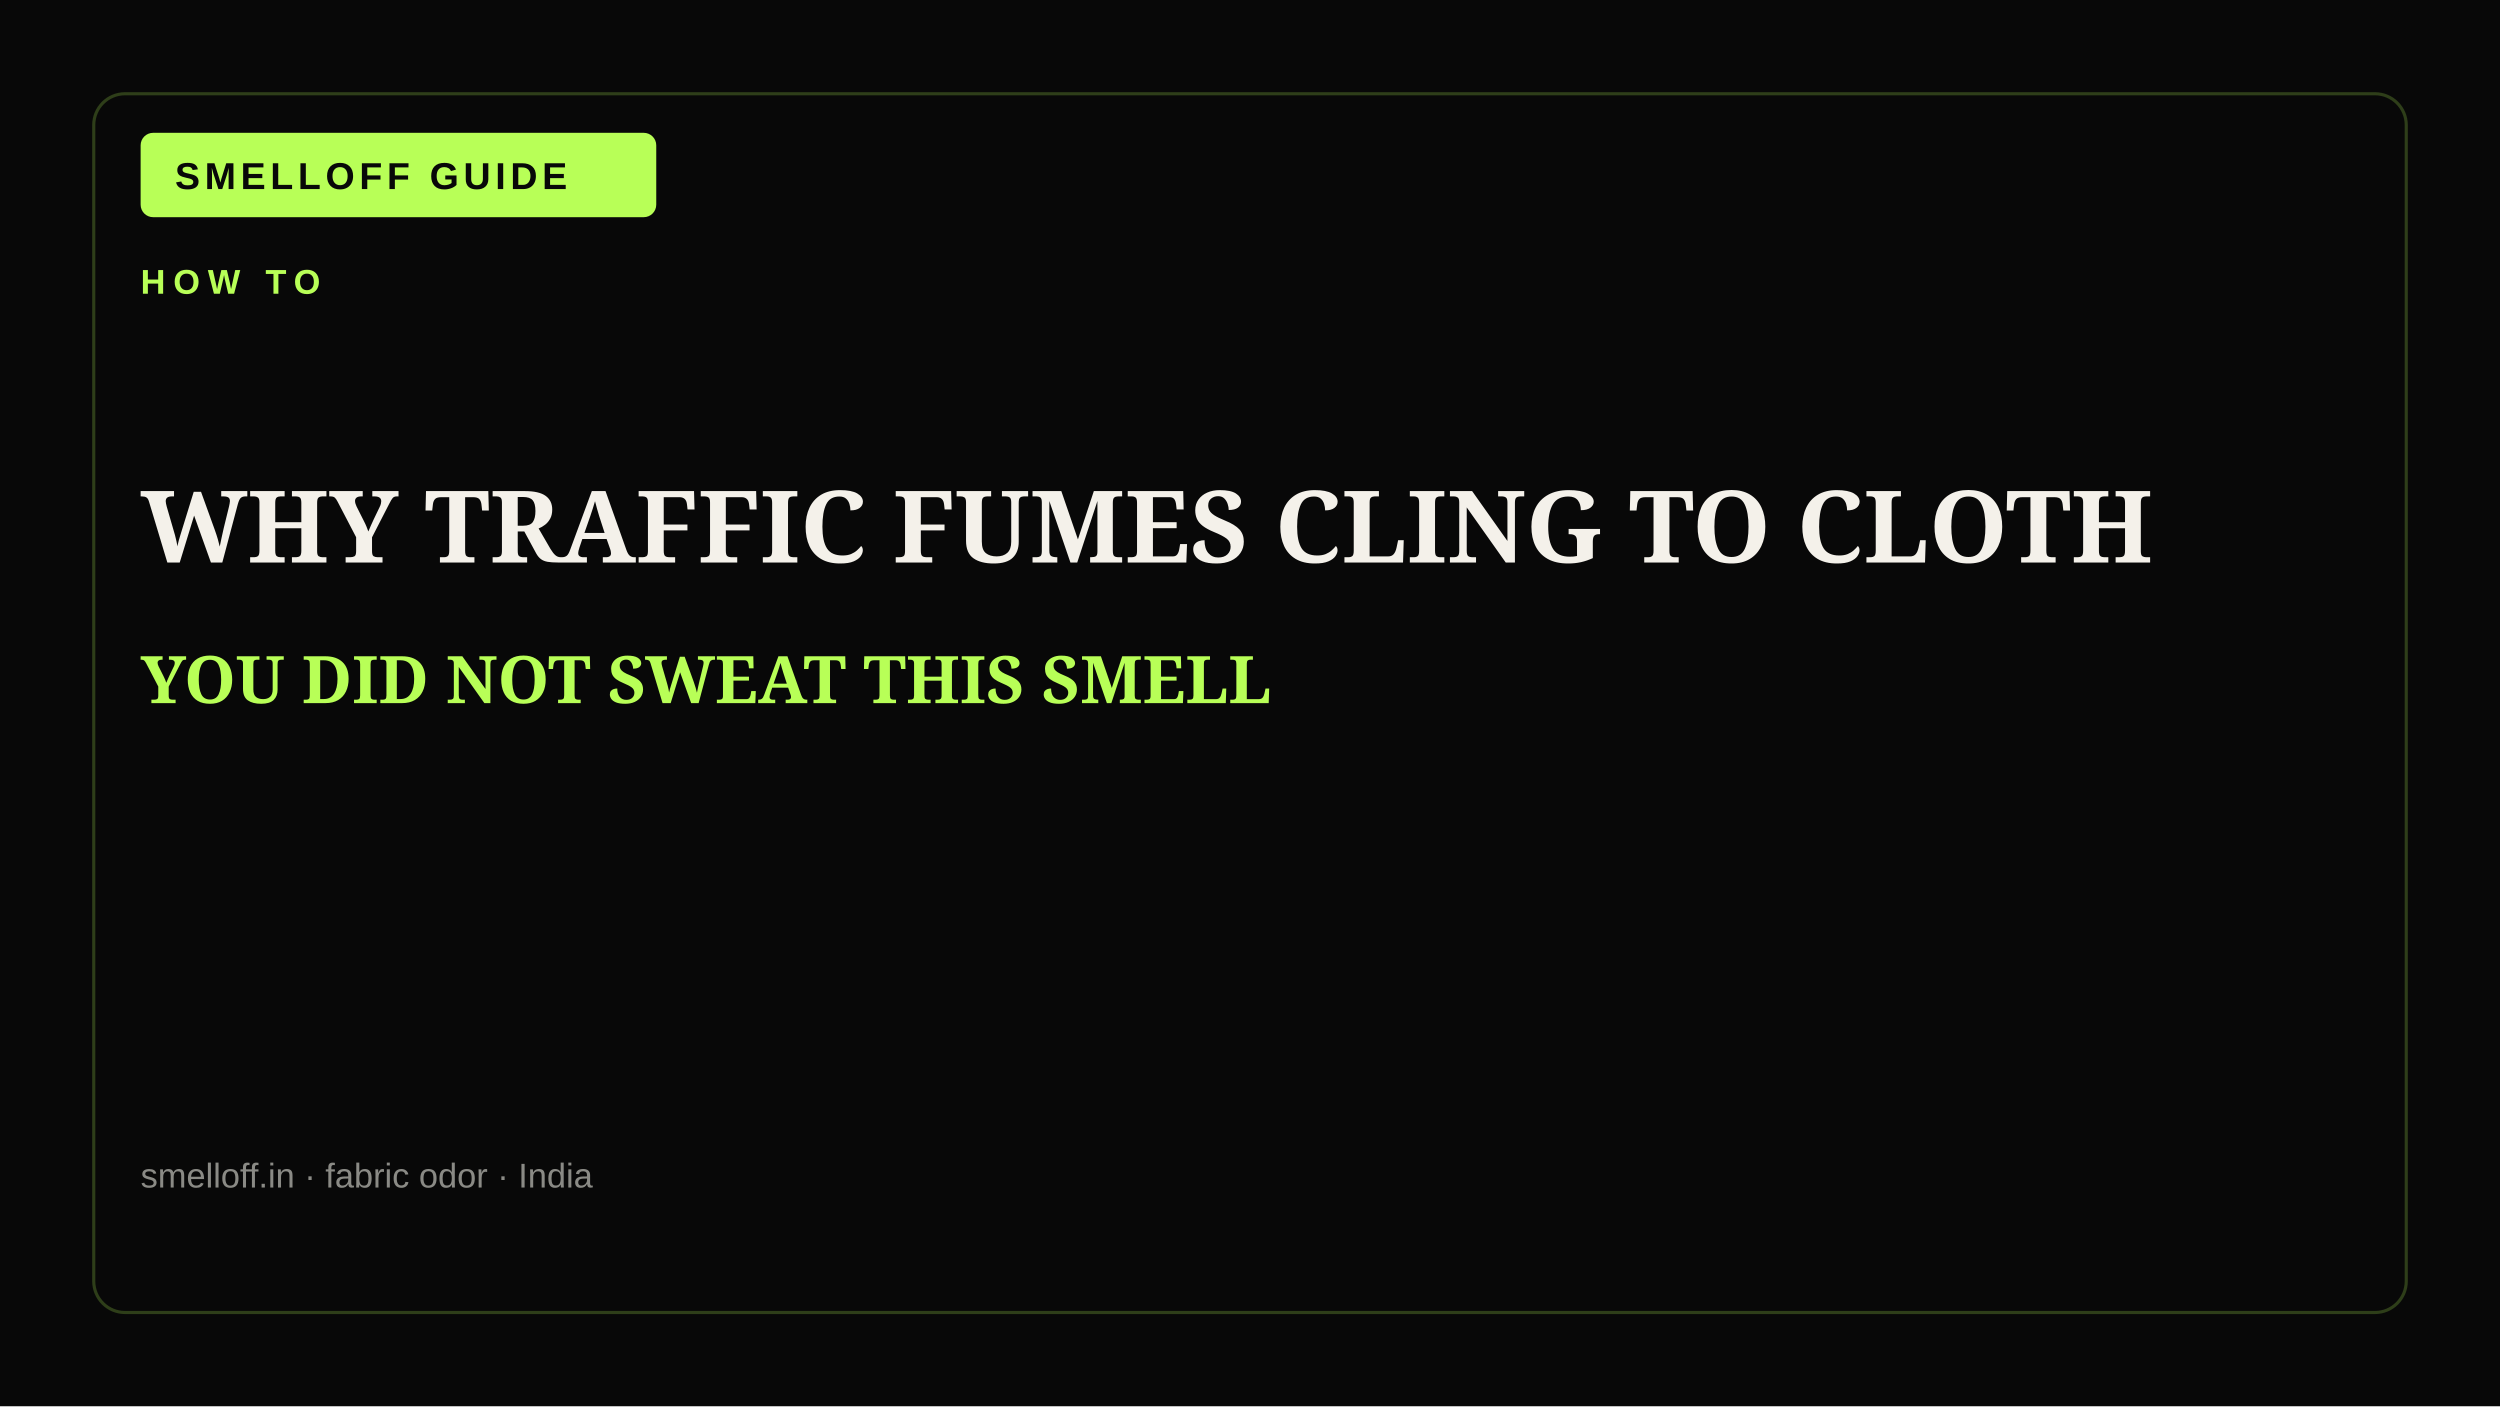
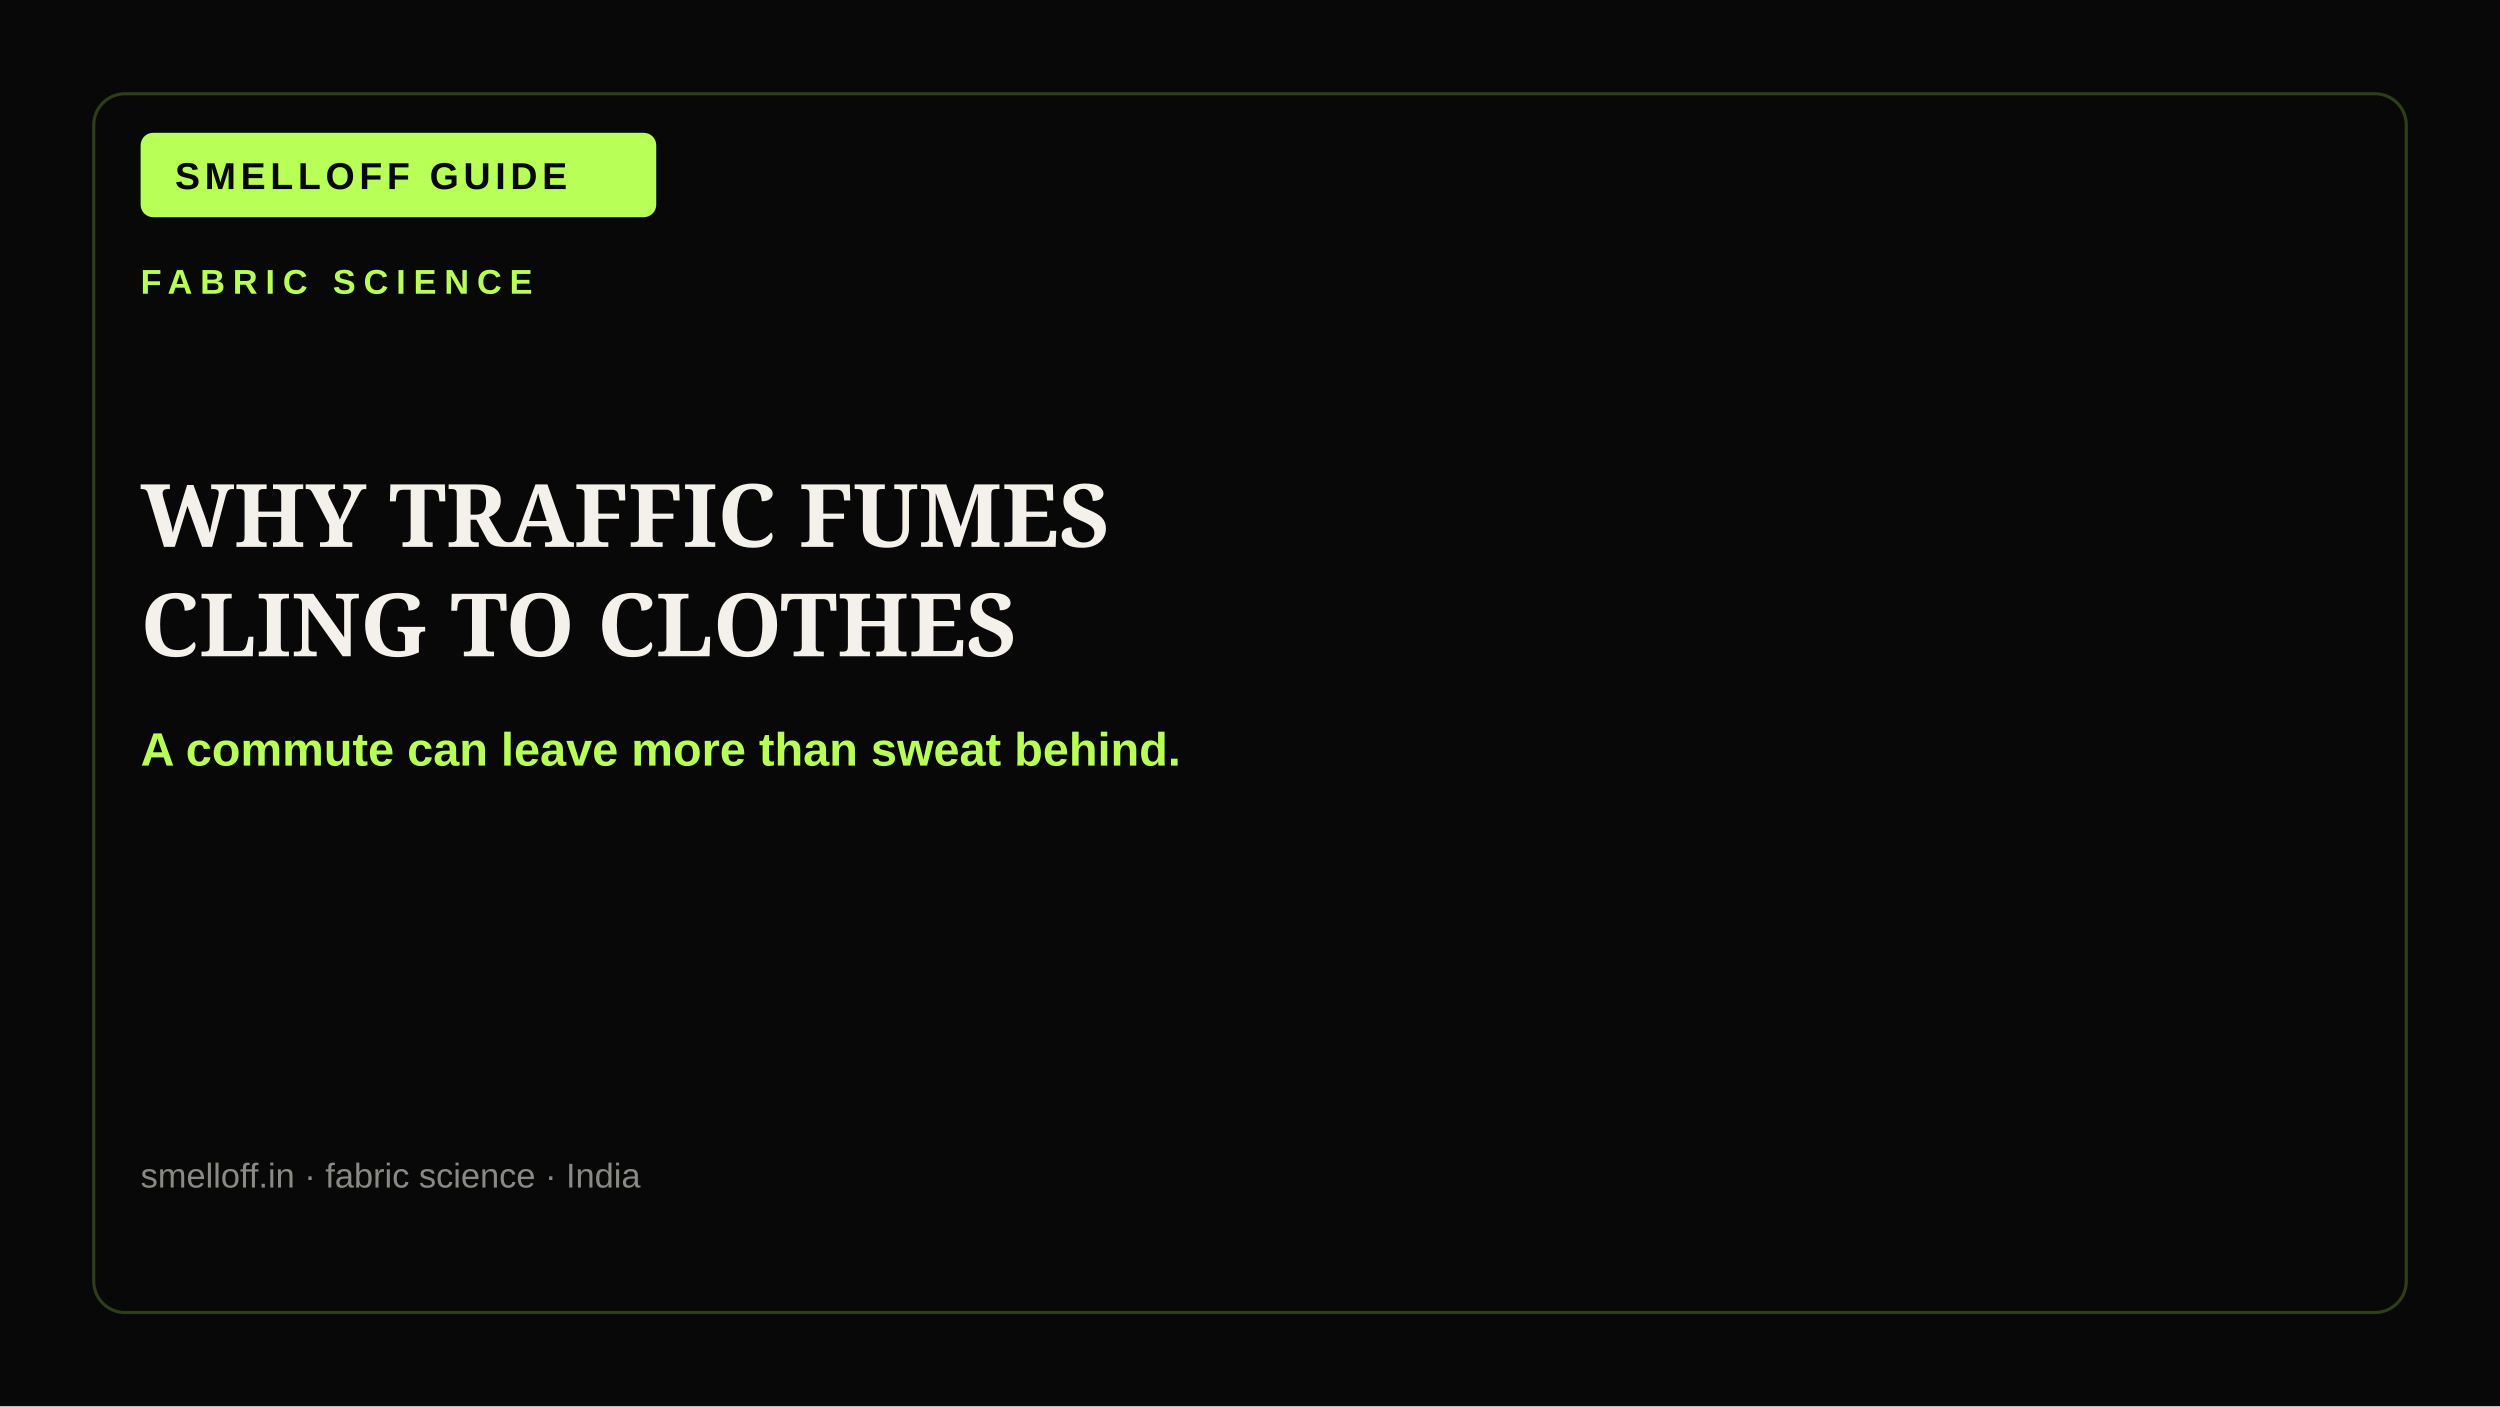
<svg xmlns="http://www.w3.org/2000/svg" width="1600" height="900" viewBox="0 0 1600 900">
  <rect width="1600" height="900" fill="#080808" />
  <rect x="60" y="60" width="1480" height="780" rx="20" fill="none" stroke="#B8FF57" stroke-opacity=".22" stroke-width="2" />
  <rect x="90" y="85" width="330" height="54" rx="8" fill="#B8FF57" />
-   <text x="112" y="121" font-family="Arial" font-size="24" font-weight="700" letter-spacing="3" fill="#080808">SMELLOFF GUIDE</text>
-   <text x="90" y="188" font-family="Arial" font-size="22" font-weight="700" letter-spacing="5" fill="#B8FF57">HOW TO</text>
-   <text x="90" y="360" font-family="Georgia,serif" font-size="64" font-weight="900" fill="#F4F1EA">WHY TRAFFIC FUMES CLING TO CLOTH</text>
-   <text x="90" y="450" font-family="Georgia,serif" font-size="42" font-weight="700" fill="#B8FF57">YOU DID NOT SWEAT THIS SMELL</text>
-   <text x="90" y="760" font-family="Arial" font-size="22" fill="#8A8A85">smelloff.in · fabric odor · India</text>
+   <text x="112" y="121" font-family="Arial,sans-serif" font-size="24" font-weight="700" letter-spacing="3" fill="#080808">SMELLOFF GUIDE</text>
+   <text x="90" y="188" font-family="Arial,sans-serif" font-size="22" font-weight="700" letter-spacing="5" fill="#B8FF57">FABRIC SCIENCE</text>
+   <text x="90" y="350" font-family="Georgia,serif" font-size="56" font-weight="900" fill="#F4F1EA">WHY TRAFFIC FUMES</text>
+   <text x="90" y="420" font-family="Georgia,serif" font-size="56" font-weight="900" fill="#F4F1EA">CLING TO CLOTHES</text>
+   <text x="90" y="490" font-family="Arial,sans-serif" font-size="30" font-weight="700" fill="#B8FF57">A commute can leave more than sweat behind.</text>
+   <text x="90" y="760" font-family="Arial,sans-serif" font-size="22" fill="#8A8A85">smelloff.in · fabric science · India</text>
</svg>
